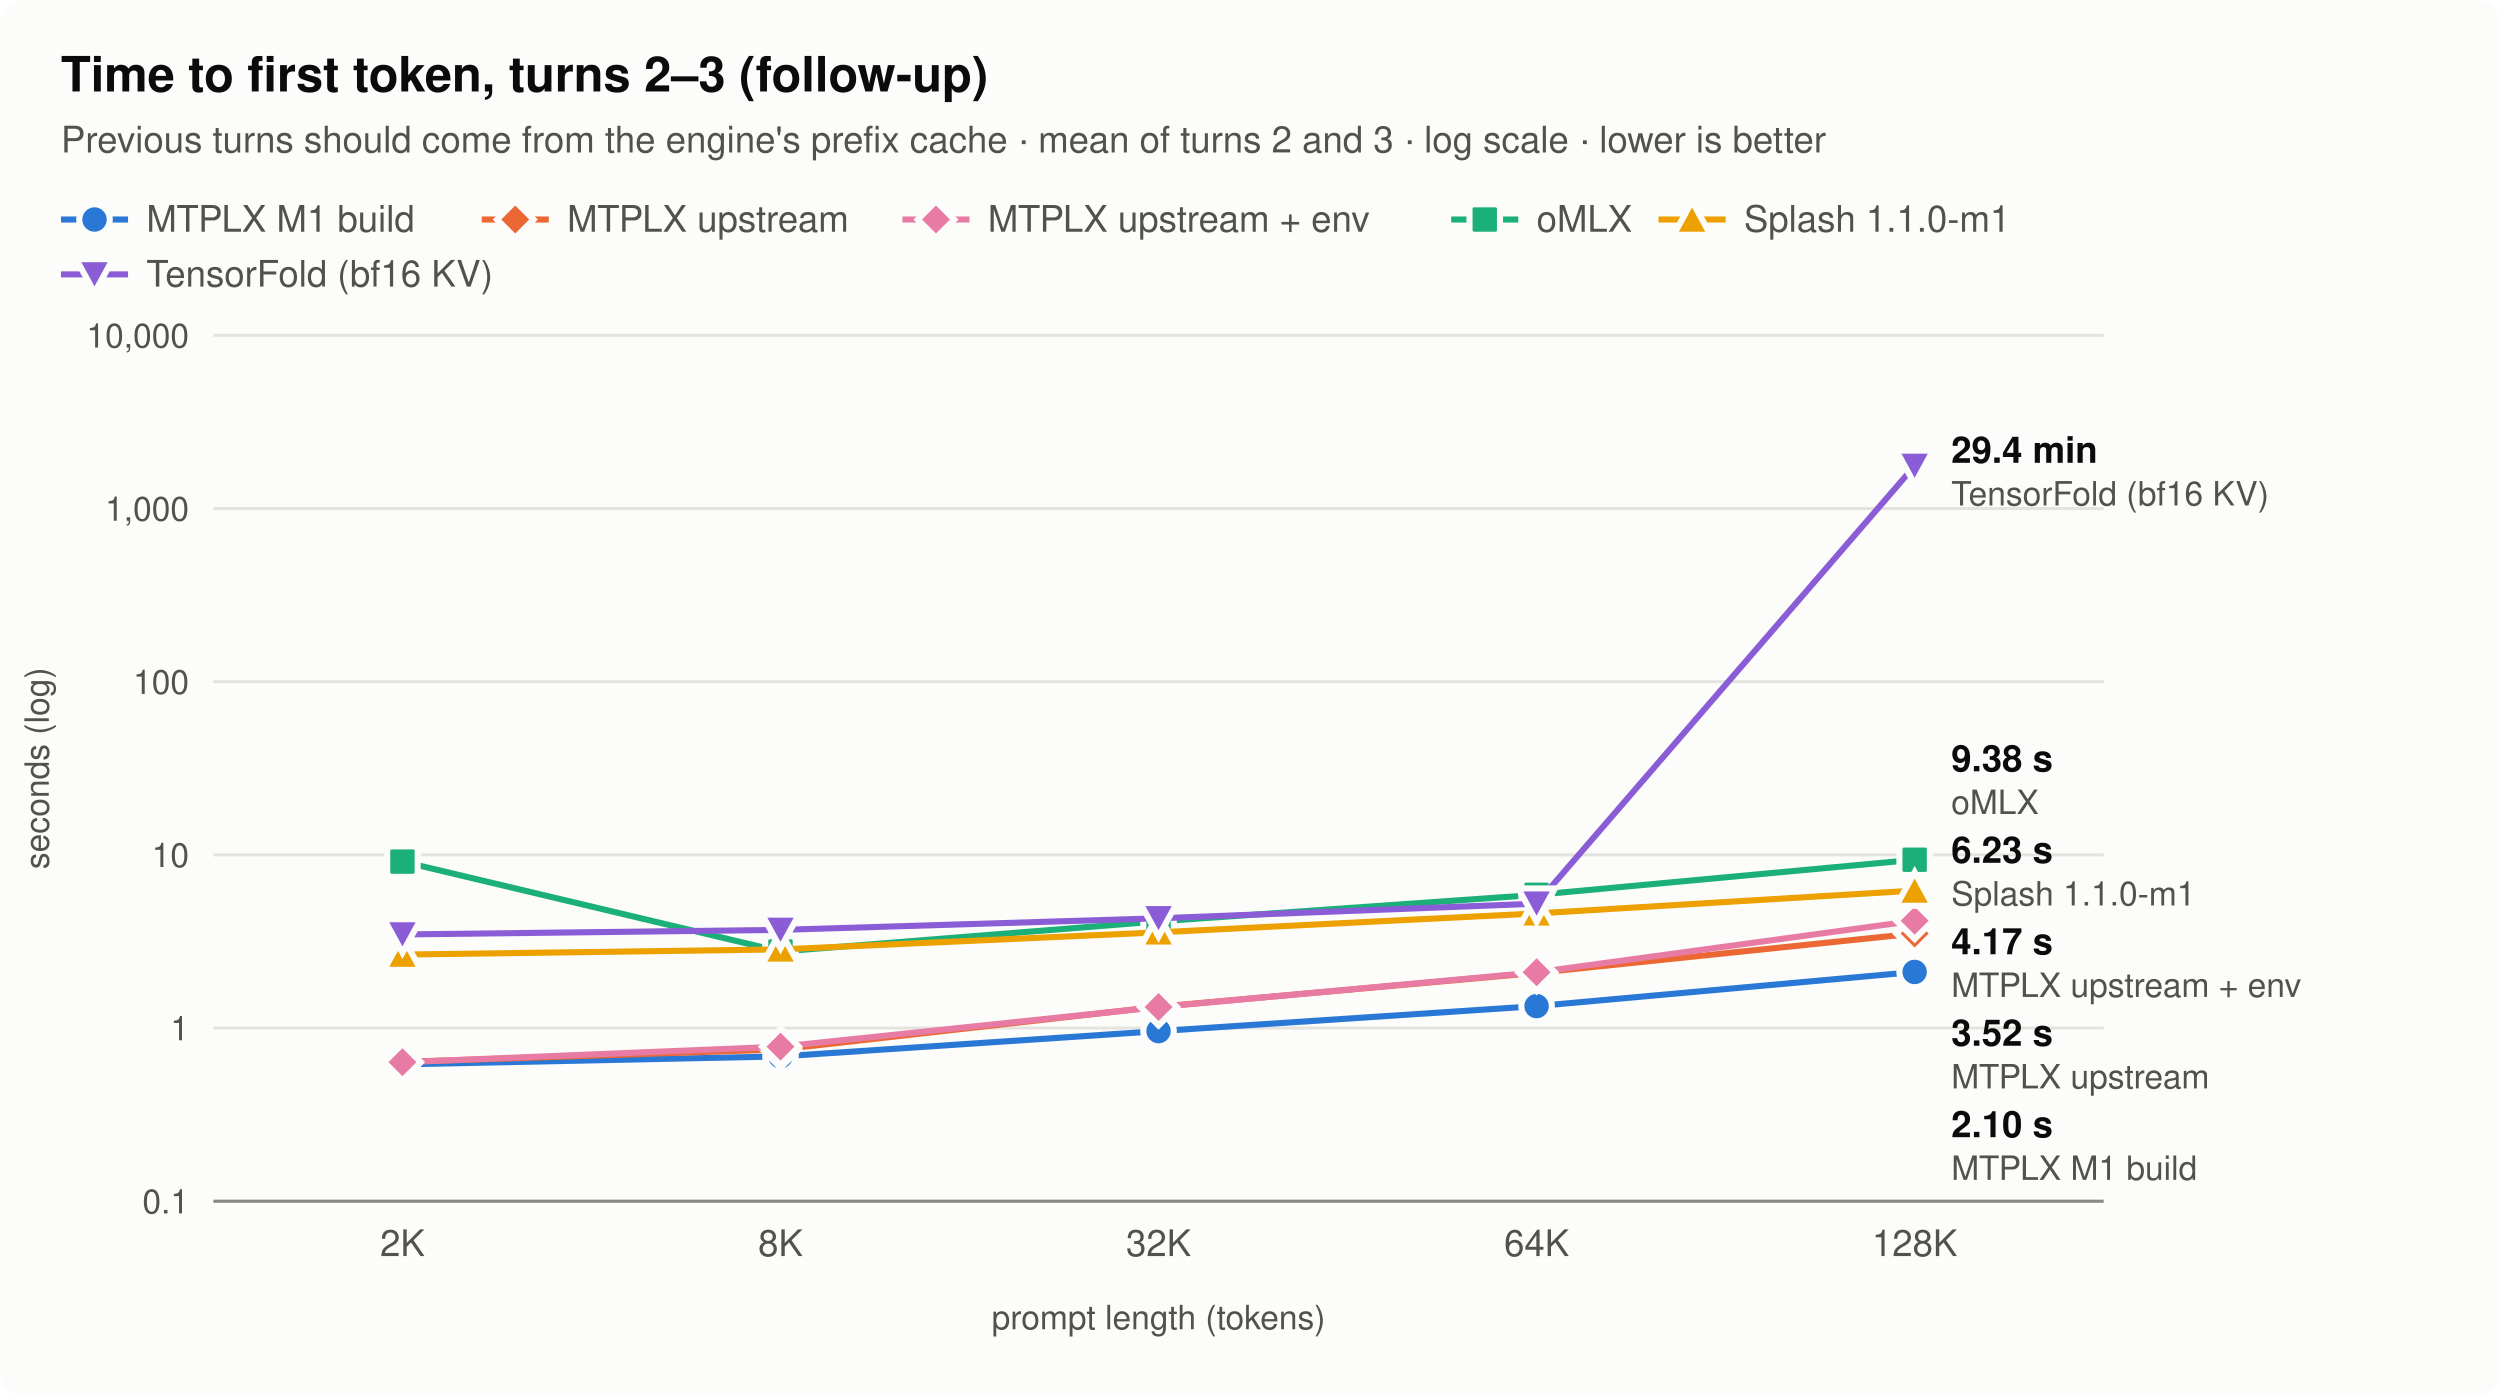
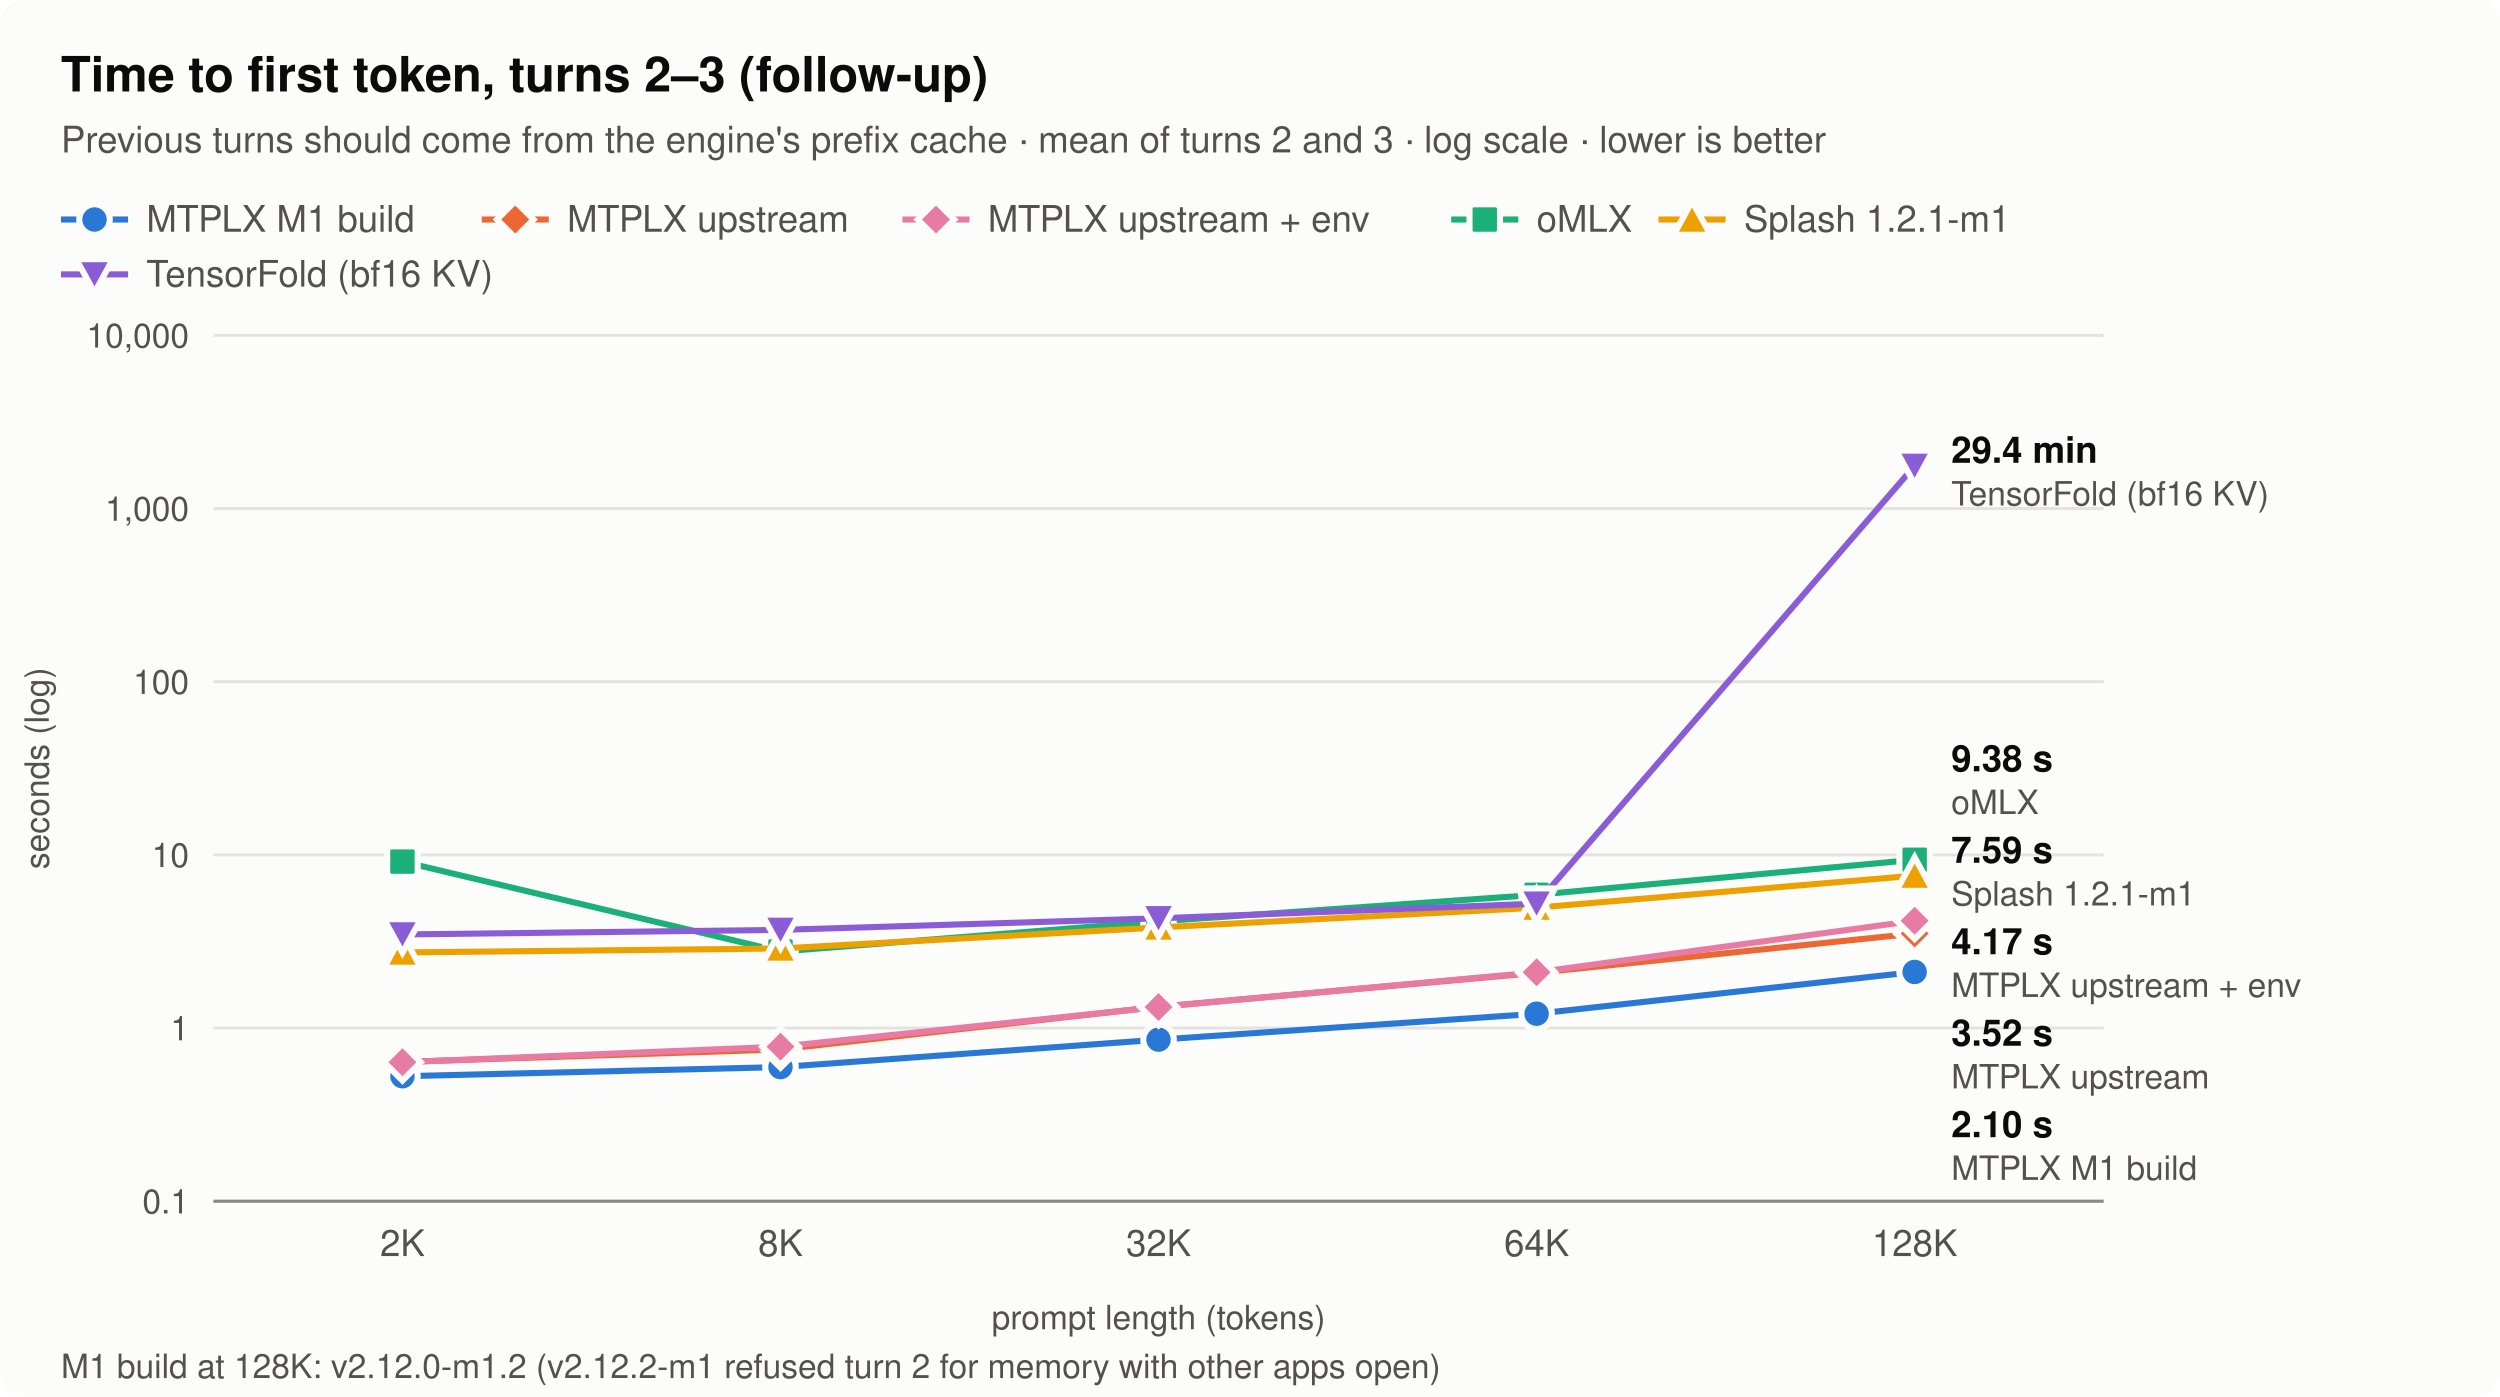
<svg xmlns="http://www.w3.org/2000/svg" viewBox="0 0 820 458" width="820" height="458" role="img" aria-label="Time to first token, turns 2–3 (follow-up)" font-family="-apple-system,BlinkMacSystemFont,Segoe UI,Helvetica,Arial,sans-serif">
  <rect width="820" height="458" rx="8" fill="#fcfcfb" />
  <text x="20" y="30" fill="#0b0b0b" font-size="16" font-weight="600">Time to first token, turns 2–3 (follow-up)</text>
  <text x="20" y="50" fill="#52514e" font-size="12">Previous turns should come from the engine's prefix cache · mean of turns 2 and 3 · log scale · lower is better</text>
  <line x1="20" x2="42" y1="72" y2="72" stroke="#2a78d6" stroke-width="2" />
  <circle cx="31" cy="72" r="5" fill="#2a78d6" stroke="#fcfcfb" stroke-width="2" />
  <text x="48" y="76" fill="#52514e" font-size="12">MTPLX M1 build</text>
  <line x1="158" x2="180" y1="72" y2="72" stroke="#eb6834" stroke-width="2" />
  <path d="M169 66L175 72L169 78L163 72Z" fill="#eb6834" stroke="#fcfcfb" stroke-width="2" />
  <text x="186" y="76" fill="#52514e" font-size="12">MTPLX upstream</text>
  <line x1="296" x2="318" y1="72" y2="72" stroke="#e87ba4" stroke-width="2" />
  <path d="M307 66L313 72L307 78L301 72Z" fill="#e87ba4" stroke="#fcfcfb" stroke-width="2" />
  <text x="324" y="76" fill="#52514e" font-size="12">MTPLX upstream + env</text>
  <line x1="476" x2="498" y1="72" y2="72" stroke="#1baf7a" stroke-width="2" />
  <rect x="482" y="67" width="10" height="10" rx="1.5" fill="#1baf7a" stroke="#fcfcfb" stroke-width="2" />
  <text x="504" y="76" fill="#52514e" font-size="12">oMLX</text>
  <line x1="544" x2="566" y1="72" y2="72" stroke="#eda100" stroke-width="2" />
  <path d="M555 66L561 77L549 77Z" fill="#eda100" stroke="#fcfcfb" stroke-width="2" />
-   <text x="572" y="76" fill="#52514e" font-size="12">Splash 1.1.0-m1</text>
+   <text x="572" y="76" fill="#52514e" font-size="12">Splash 1.2.1-m1</text>
  <line x1="20" x2="42" y1="90" y2="90" stroke="#8a5cd6" stroke-width="2" />
  <path d="M31 96L37 85L25 85Z" fill="#8a5cd6" stroke="#fcfcfb" stroke-width="2" />
  <text x="48" y="94" fill="#52514e" font-size="12">TensorFold (bf16 KV)</text>
  <line x1="70" x2="690" y1="394.0" y2="394.0" stroke="#e4e3de" />
  <text x="62" y="398.0" fill="#52514e" font-size="11" text-anchor="end">0.1</text>
  <line x1="70" x2="690" y1="337.2" y2="337.2" stroke="#e4e3de" />
  <text x="62" y="341.2" fill="#52514e" font-size="11" text-anchor="end">1</text>
  <line x1="70" x2="690" y1="280.4" y2="280.4" stroke="#e4e3de" />
  <text x="62" y="284.4" fill="#52514e" font-size="11" text-anchor="end">10</text>
  <line x1="70" x2="690" y1="223.6" y2="223.6" stroke="#e4e3de" />
  <text x="62" y="227.6" fill="#52514e" font-size="11" text-anchor="end">100</text>
  <line x1="70" x2="690" y1="166.8" y2="166.8" stroke="#e4e3de" />
  <text x="62" y="170.8" fill="#52514e" font-size="11" text-anchor="end">1,000</text>
  <line x1="70" x2="690" y1="110.0" y2="110.0" stroke="#e4e3de" />
  <text x="62" y="114.0" fill="#52514e" font-size="11" text-anchor="end">10,000</text>
  <line x1="70" x2="690" y1="394" y2="394" stroke="#8a8983" />
  <text x="132.0" y="412" fill="#52514e" font-size="12" text-anchor="middle">2K</text>
  <text x="256.0" y="412" fill="#52514e" font-size="12" text-anchor="middle">8K</text>
  <text x="380.0" y="412" fill="#52514e" font-size="12" text-anchor="middle">32K</text>
  <text x="504.0" y="412" fill="#52514e" font-size="12" text-anchor="middle">64K</text>
  <text x="628.0" y="412" fill="#52514e" font-size="12" text-anchor="middle">128K</text>
  <text x="380.0" y="436" fill="#52514e" font-size="11" text-anchor="middle">prompt length (tokens)</text>
  <text x="16" y="252.0" fill="#52514e" font-size="11" text-anchor="middle" transform="rotate(-90 16 252.0)">seconds (log)</text>
-   <polyline points="132.0,349.1 256.0,346.5 380.0,338.2 504.0,330.0 628.0,318.8" fill="none" stroke="#2a78d6" stroke-width="2" stroke-linejoin="round" />
-   <circle cx="132.0" cy="349.1" r="5" fill="#2a78d6" stroke="#fcfcfb" stroke-width="2" />
-   <circle cx="256.0" cy="346.5" r="5" fill="#2a78d6" stroke="#fcfcfb" stroke-width="2" />
-   <circle cx="380.0" cy="338.2" r="5" fill="#2a78d6" stroke="#fcfcfb" stroke-width="2" />
-   <circle cx="504.0" cy="330.0" r="5" fill="#2a78d6" stroke="#fcfcfb" stroke-width="2" />
+   <polyline points="132.0,353.0 256.0,350.0 380.0,341.0 504.0,332.5 628.0,318.8" fill="none" stroke="#2a78d6" stroke-width="2" stroke-linejoin="round" />
+   <circle cx="132.0" cy="353.0" r="5" fill="#2a78d6" stroke="#fcfcfb" stroke-width="2" />
+   <circle cx="256.0" cy="350.0" r="5" fill="#2a78d6" stroke="#fcfcfb" stroke-width="2" />
+   <circle cx="380.0" cy="341.0" r="5" fill="#2a78d6" stroke="#fcfcfb" stroke-width="2" />
+   <circle cx="504.0" cy="332.5" r="5" fill="#2a78d6" stroke="#fcfcfb" stroke-width="2" />
  <circle cx="628.0" cy="318.8" r="5" fill="#2a78d6" stroke="#fcfcfb" stroke-width="2" />
  <polyline points="132.0,348.3 256.0,344.2 380.0,330.2 504.0,319.1 628.0,306.2" fill="none" stroke="#eb6834" stroke-width="2" stroke-linejoin="round" />
  <path d="M132.0 342.3L138.0 348.3L132.0 354.3L126.0 348.3Z" fill="#eb6834" stroke="#fcfcfb" stroke-width="2" />
  <path d="M256.0 338.2L262.0 344.2L256.0 350.2L250.0 344.2Z" fill="#eb6834" stroke="#fcfcfb" stroke-width="2" />
  <path d="M380.0 324.2L386.0 330.2L380.0 336.2L374.0 330.2Z" fill="#eb6834" stroke="#fcfcfb" stroke-width="2" />
  <path d="M504.0 313.1L510.0 319.1L504.0 325.1L498.0 319.1Z" fill="#eb6834" stroke="#fcfcfb" stroke-width="2" />
  <path d="M628.0 300.2L634.0 306.2L628.0 312.2L622.0 306.2Z" fill="#eb6834" stroke="#fcfcfb" stroke-width="2" />
  <polyline points="132.0,348.4 256.0,343.3 380.0,330.3 504.0,318.9 628.0,302.0" fill="none" stroke="#e87ba4" stroke-width="2" stroke-linejoin="round" />
  <path d="M132.0 342.4L138.0 348.4L132.0 354.4L126.0 348.4Z" fill="#e87ba4" stroke="#fcfcfb" stroke-width="2" />
  <path d="M256.0 337.3L262.0 343.3L256.0 349.3L250.0 343.3Z" fill="#e87ba4" stroke="#fcfcfb" stroke-width="2" />
  <path d="M380.0 324.3L386.0 330.3L380.0 336.3L374.0 330.3Z" fill="#e87ba4" stroke="#fcfcfb" stroke-width="2" />
  <path d="M504.0 312.9L510.0 318.9L504.0 324.9L498.0 318.9Z" fill="#e87ba4" stroke="#fcfcfb" stroke-width="2" />
  <path d="M628.0 296.0L634.0 302.0L628.0 308.0L622.0 302.0Z" fill="#e87ba4" stroke="#fcfcfb" stroke-width="2" />
  <polyline points="132.0,282.6 256.0,312.1 380.0,302.2 504.0,293.5 628.0,282.0" fill="none" stroke="#1baf7a" stroke-width="2" stroke-linejoin="round" />
  <rect x="127.0" y="277.6" width="10" height="10" rx="1.5" fill="#1baf7a" stroke="#fcfcfb" stroke-width="2" />
  <rect x="251.0" y="307.1" width="10" height="10" rx="1.5" fill="#1baf7a" stroke="#fcfcfb" stroke-width="2" />
  <rect x="375.0" y="297.2" width="10" height="10" rx="1.5" fill="#1baf7a" stroke="#fcfcfb" stroke-width="2" />
  <rect x="499.0" y="288.5" width="10" height="10" rx="1.5" fill="#1baf7a" stroke="#fcfcfb" stroke-width="2" />
  <rect x="623.0" y="277.0" width="10" height="10" rx="1.5" fill="#1baf7a" stroke="#fcfcfb" stroke-width="2" />
-   <polyline points="132.0,313.1 256.0,311.4 380.0,305.8 504.0,299.6 628.0,292.1" fill="none" stroke="#eda100" stroke-width="2" stroke-linejoin="round" />
-   <path d="M132.0 307.1L138.0 318.1L126.0 318.1Z" fill="#eda100" stroke="#fcfcfb" stroke-width="2" />
-   <path d="M256.0 305.4L262.0 316.4L250.0 316.4Z" fill="#eda100" stroke="#fcfcfb" stroke-width="2" />
-   <path d="M380.0 299.8L386.0 310.8L374.0 310.8Z" fill="#eda100" stroke="#fcfcfb" stroke-width="2" />
-   <path d="M504.0 293.6L510.0 304.6L498.0 304.6Z" fill="#eda100" stroke="#fcfcfb" stroke-width="2" />
-   <path d="M628.0 286.1L634.0 297.1L622.0 297.1Z" fill="#eda100" stroke="#fcfcfb" stroke-width="2" />
+   <polyline points="132.0,312.4 256.0,311.1 380.0,304.2 504.0,297.7 628.0,287.2" fill="none" stroke="#eda100" stroke-width="2" stroke-linejoin="round" />
+   <path d="M132.0 306.4L138.0 317.4L126.0 317.4Z" fill="#eda100" stroke="#fcfcfb" stroke-width="2" />
+   <path d="M256.0 305.1L262.0 316.1L250.0 316.1Z" fill="#eda100" stroke="#fcfcfb" stroke-width="2" />
+   <path d="M380.0 298.2L386.0 309.2L374.0 309.2Z" fill="#eda100" stroke="#fcfcfb" stroke-width="2" />
+   <path d="M504.0 291.7L510.0 302.7L498.0 302.7Z" fill="#eda100" stroke="#fcfcfb" stroke-width="2" />
+   <path d="M628.0 281.2L634.0 292.2L622.0 292.2Z" fill="#eda100" stroke="#fcfcfb" stroke-width="2" />
  <polyline points="132.0,306.5 256.0,305.0 380.0,301.2 504.0,296.4 628.0,152.8" fill="none" stroke="#8a5cd6" stroke-width="2" stroke-linejoin="round" />
  <path d="M132.0 312.5L138.0 301.5L126.0 301.5Z" fill="#8a5cd6" stroke="#fcfcfb" stroke-width="2" />
  <path d="M256.0 311.0L262.0 300.0L250.0 300.0Z" fill="#8a5cd6" stroke="#fcfcfb" stroke-width="2" />
  <path d="M380.0 307.2L386.0 296.2L374.0 296.2Z" fill="#8a5cd6" stroke="#fcfcfb" stroke-width="2" />
  <path d="M504.0 302.4L510.0 291.4L498.0 291.4Z" fill="#8a5cd6" stroke="#fcfcfb" stroke-width="2" />
  <path d="M628.0 158.8L634.0 147.8L622.0 147.8Z" fill="#8a5cd6" stroke="#fcfcfb" stroke-width="2" />
  <text x="640.0" y="151.8" fill="#0b0b0b" font-size="12" font-weight="600">29.4 min</text>
  <text x="640.0" y="165.8" fill="#52514e" font-size="11">TensorFold (bf16 KV)</text>
  <text x="640.0" y="253.0" fill="#0b0b0b" font-size="12" font-weight="600">9.38 s</text>
  <text x="640.0" y="267.0" fill="#52514e" font-size="11">oMLX</text>
-   <text x="640.0" y="283.0" fill="#0b0b0b" font-size="12" font-weight="600">6.23 s</text>
-   <text x="640.0" y="297.0" fill="#52514e" font-size="11">Splash 1.1.0-m1</text>
+   <text x="640.0" y="283.0" fill="#0b0b0b" font-size="12" font-weight="600">7.59 s</text>
+   <text x="640.0" y="297.0" fill="#52514e" font-size="11">Splash 1.2.1-m1</text>
  <text x="640.0" y="313.0" fill="#0b0b0b" font-size="12" font-weight="600">4.17 s</text>
  <text x="640.0" y="327.0" fill="#52514e" font-size="11">MTPLX upstream + env</text>
  <text x="640.0" y="343.0" fill="#0b0b0b" font-size="12" font-weight="600">3.52 s</text>
  <text x="640.0" y="357.0" fill="#52514e" font-size="11">MTPLX upstream</text>
  <text x="640.0" y="373.0" fill="#0b0b0b" font-size="12" font-weight="600">2.10 s</text>
  <text x="640.0" y="387.0" fill="#52514e" font-size="11">MTPLX M1 build</text>
+   <text x="20" y="452" fill="#52514e" font-size="11">M1 build at 128K: v2.12.0-m1.2 (v2.12.2-m1 refused turn 2 for memory with other apps open)</text>
</svg>
